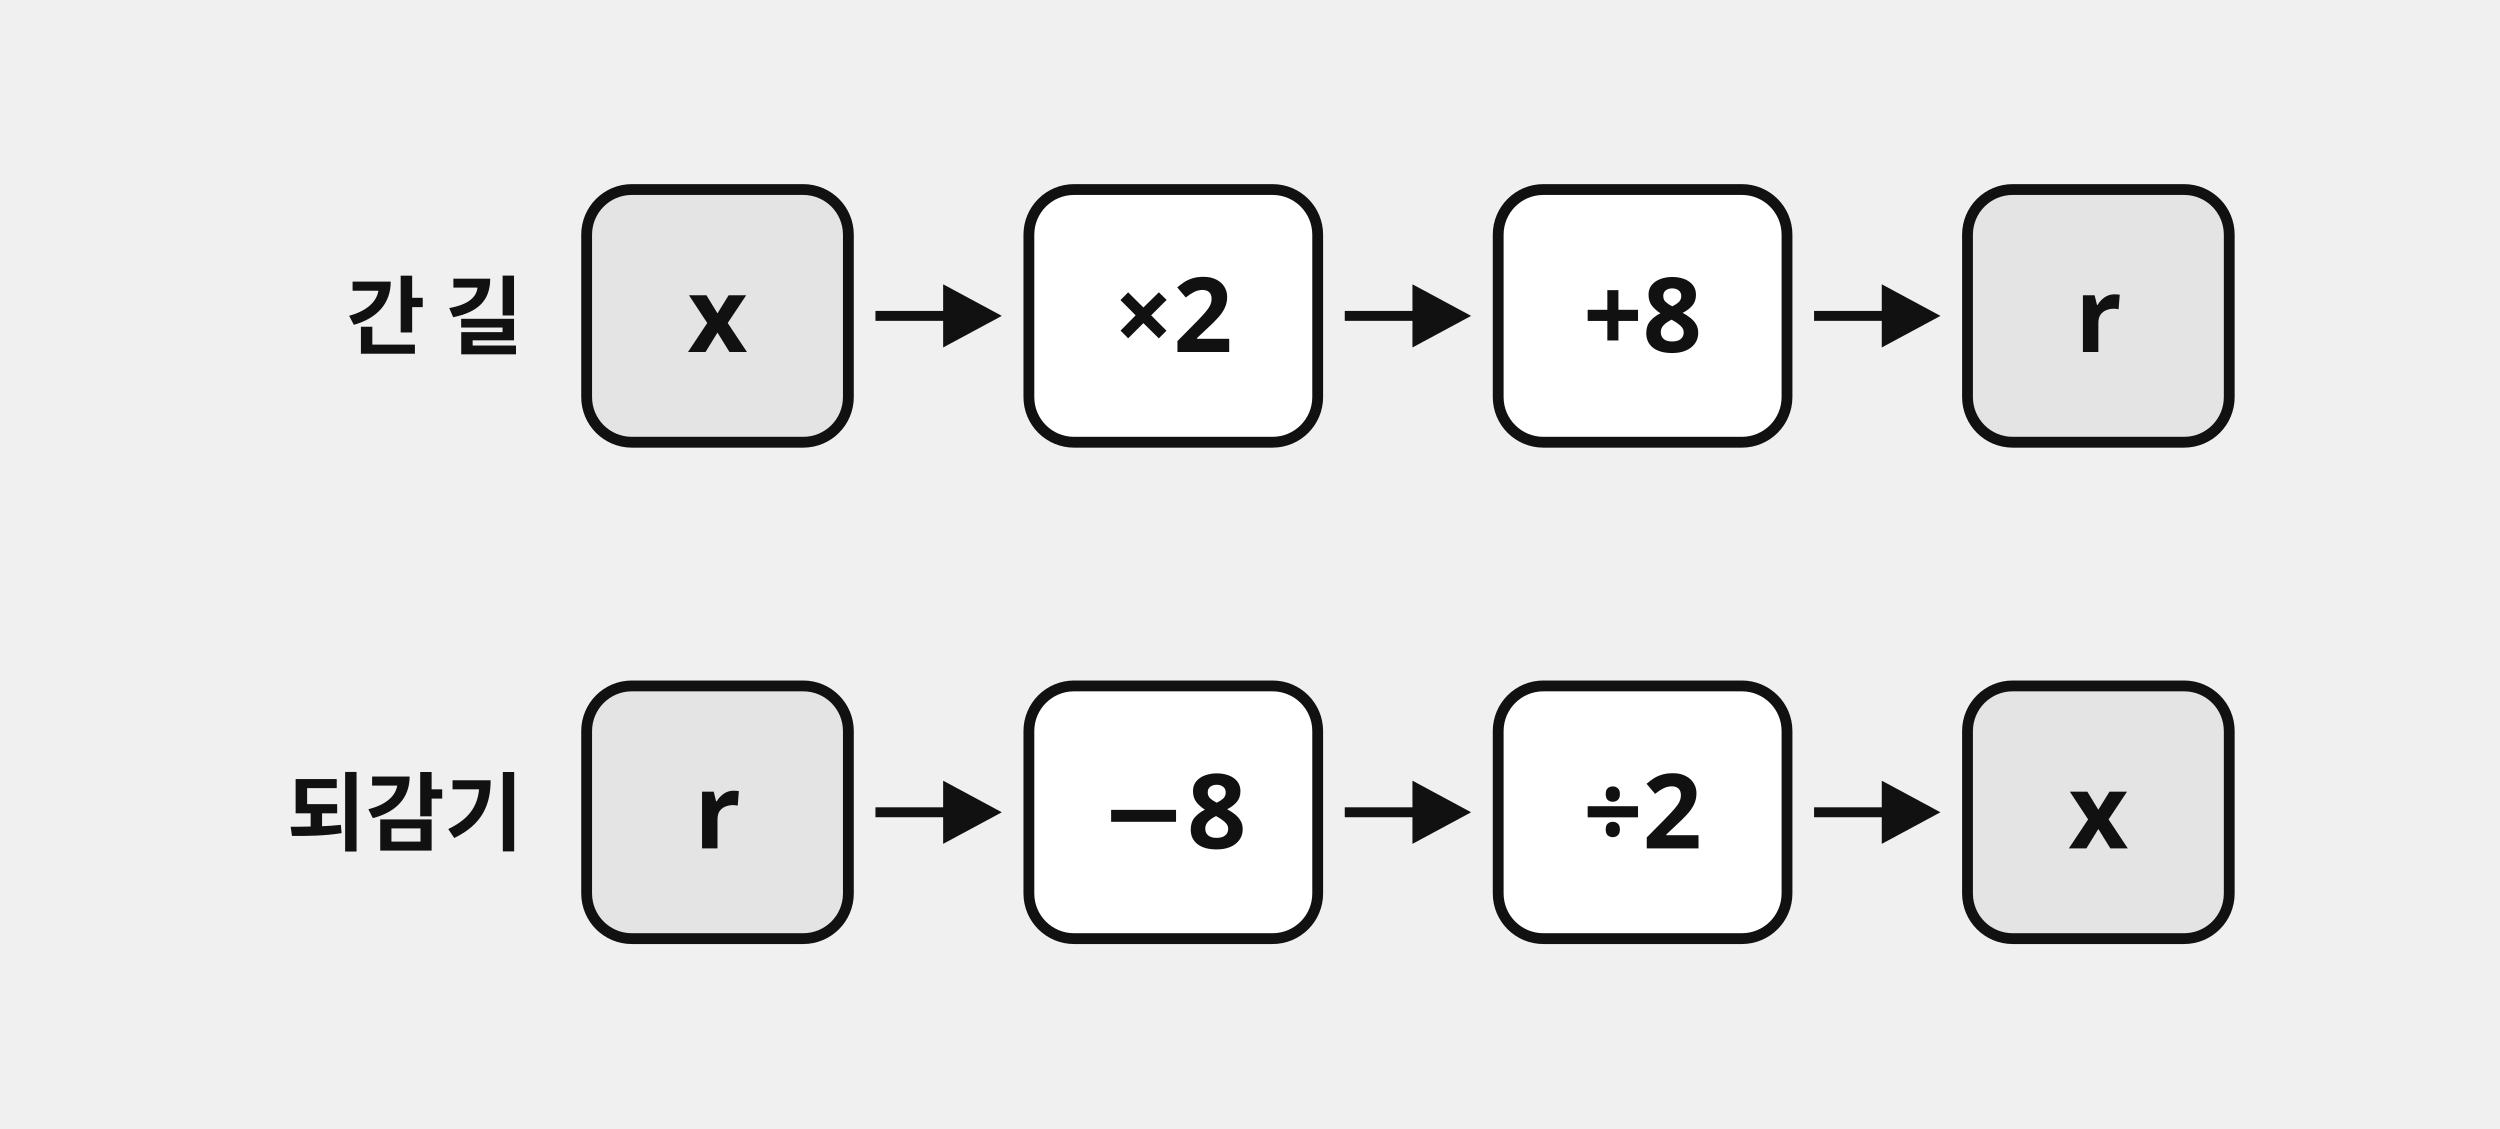
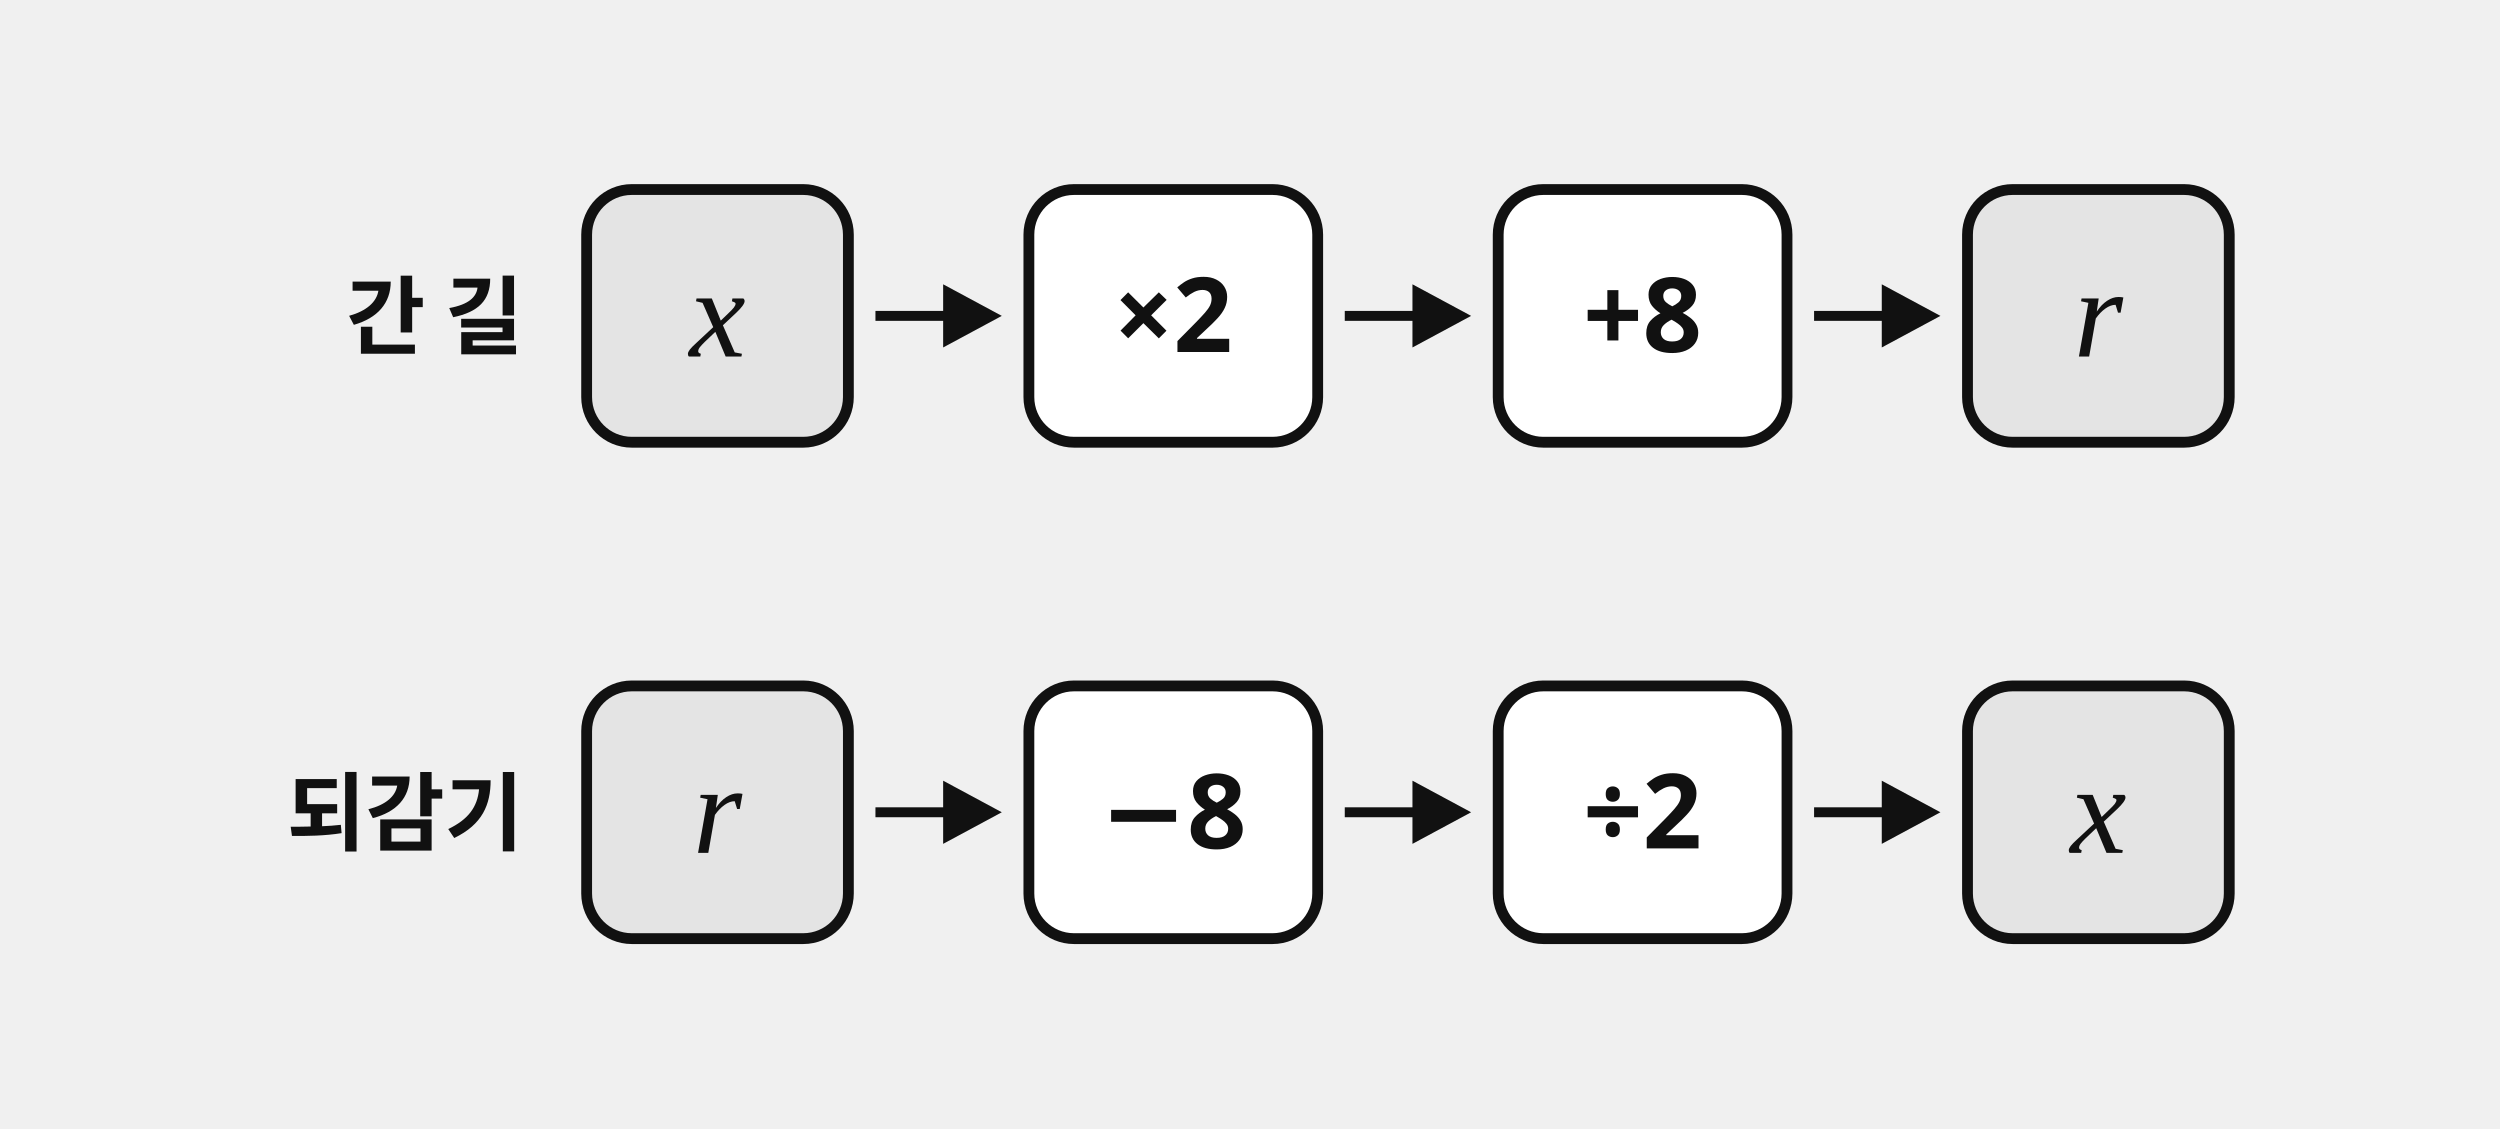
<svg xmlns="http://www.w3.org/2000/svg" viewBox="0 0 554 250" width="554" height="250">
  <g transform="translate(116,77)">
    <text x="0" y="0" text-anchor="end" font-family="Pretendard, 'NanumSquareRound', sans-serif" font-size="19" font-weight="700" fill="#111111">간 길</text>
  </g>
  <rect x="130" y="42.0" width="58" height="56" rx="10" fill="#e4e4e4" stroke="#111111" stroke-width="2.4" />
-   <g transform="translate(159.0,78)">
-     <text x="0" y="0" text-anchor="middle" font-family="Pretendard, 'NanumSquareRound', sans-serif" font-size="23" font-weight="700" fill="#111111">x</text>
+   <g transform="translate(159.0,79)">
+     <text x="0" y="0" text-anchor="middle" font-family="KaTeX_Math, 'Times New Roman', serif" font-style="italic" font-size="28" fill="#111111">x</text>
  </g>
  <line x1="194" y1="70" x2="213" y2="70" stroke="#111111" stroke-width="2.2" />
  <polygon points="222,70 209,63 209,77" fill="#111111" />
  <rect x="228" y="42.0" width="64" height="56" rx="10" fill="#ffffff" stroke="#111111" stroke-width="2.4" />
  <g transform="translate(260.0,78)">
    <text x="0" y="0" text-anchor="middle" font-family="Pretendard, 'NanumSquareRound', sans-serif" font-size="23" font-weight="700" fill="#111111">×2</text>
  </g>
  <line x1="298" y1="70" x2="317" y2="70" stroke="#111111" stroke-width="2.2" />
  <polygon points="326,70 313,63 313,77" fill="#111111" />
  <rect x="332" y="42.0" width="64" height="56" rx="10" fill="#ffffff" stroke="#111111" stroke-width="2.4" />
  <g transform="translate(364.0,78)">
    <text x="0" y="0" text-anchor="middle" font-family="Pretendard, 'NanumSquareRound', sans-serif" font-size="23" font-weight="700" fill="#111111">+8</text>
  </g>
  <line x1="402" y1="70" x2="421" y2="70" stroke="#111111" stroke-width="2.2" />
  <polygon points="430,70 417,63 417,77" fill="#111111" />
  <rect x="436" y="42.0" width="58" height="56" rx="10" fill="#e4e4e4" stroke="#111111" stroke-width="2.4" />
-   <g transform="translate(465.0,78)">
-     <text x="0" y="0" text-anchor="middle" font-family="Pretendard, 'NanumSquareRound', sans-serif" font-size="23" font-weight="700" fill="#111111">r</text>
+   <g transform="translate(465.0,79)">
+     <text x="0" y="0" text-anchor="middle" font-family="KaTeX_Math, 'Times New Roman', serif" font-style="italic" font-size="28" fill="#111111">r</text>
  </g>
  <g transform="translate(116,187)">
    <text x="0" y="0" text-anchor="end" font-family="Pretendard, 'NanumSquareRound', sans-serif" font-size="19" font-weight="700" fill="#111111">되감기</text>
  </g>
  <rect x="130" y="152.0" width="58" height="56" rx="10" fill="#e4e4e4" stroke="#111111" stroke-width="2.4" />
-   <g transform="translate(159.0,188)">
-     <text x="0" y="0" text-anchor="middle" font-family="Pretendard, 'NanumSquareRound', sans-serif" font-size="23" font-weight="700" fill="#111111">r</text>
+   <g transform="translate(159.0,189)">
+     <text x="0" y="0" text-anchor="middle" font-family="KaTeX_Math, 'Times New Roman', serif" font-style="italic" font-size="28" fill="#111111">r</text>
  </g>
  <line x1="194" y1="180" x2="213" y2="180" stroke="#111111" stroke-width="2.2" />
  <polygon points="222,180 209,173 209,187" fill="#111111" />
  <rect x="228" y="152.0" width="64" height="56" rx="10" fill="#ffffff" stroke="#111111" stroke-width="2.4" />
  <g transform="translate(260.0,188)">
    <text x="0" y="0" text-anchor="middle" font-family="Pretendard, 'NanumSquareRound', sans-serif" font-size="23" font-weight="700" fill="#111111">−8</text>
  </g>
  <line x1="298" y1="180" x2="317" y2="180" stroke="#111111" stroke-width="2.2" />
  <polygon points="326,180 313,173 313,187" fill="#111111" />
  <rect x="332" y="152.0" width="64" height="56" rx="10" fill="#ffffff" stroke="#111111" stroke-width="2.4" />
  <g transform="translate(364.0,188)">
    <text x="0" y="0" text-anchor="middle" font-family="Pretendard, 'NanumSquareRound', sans-serif" font-size="23" font-weight="700" fill="#111111">÷2</text>
  </g>
  <line x1="402" y1="180" x2="421" y2="180" stroke="#111111" stroke-width="2.2" />
  <polygon points="430,180 417,173 417,187" fill="#111111" />
  <rect x="436" y="152.0" width="58" height="56" rx="10" fill="#e4e4e4" stroke="#111111" stroke-width="2.4" />
-   <g transform="translate(465.0,188)">
-     <text x="0" y="0" text-anchor="middle" font-family="Pretendard, 'NanumSquareRound', sans-serif" font-size="23" font-weight="700" fill="#111111">x</text>
+   <g transform="translate(465.0,189)">
+     <text x="0" y="0" text-anchor="middle" font-family="KaTeX_Math, 'Times New Roman', serif" font-style="italic" font-size="28" fill="#111111">x</text>
  </g>
</svg>
